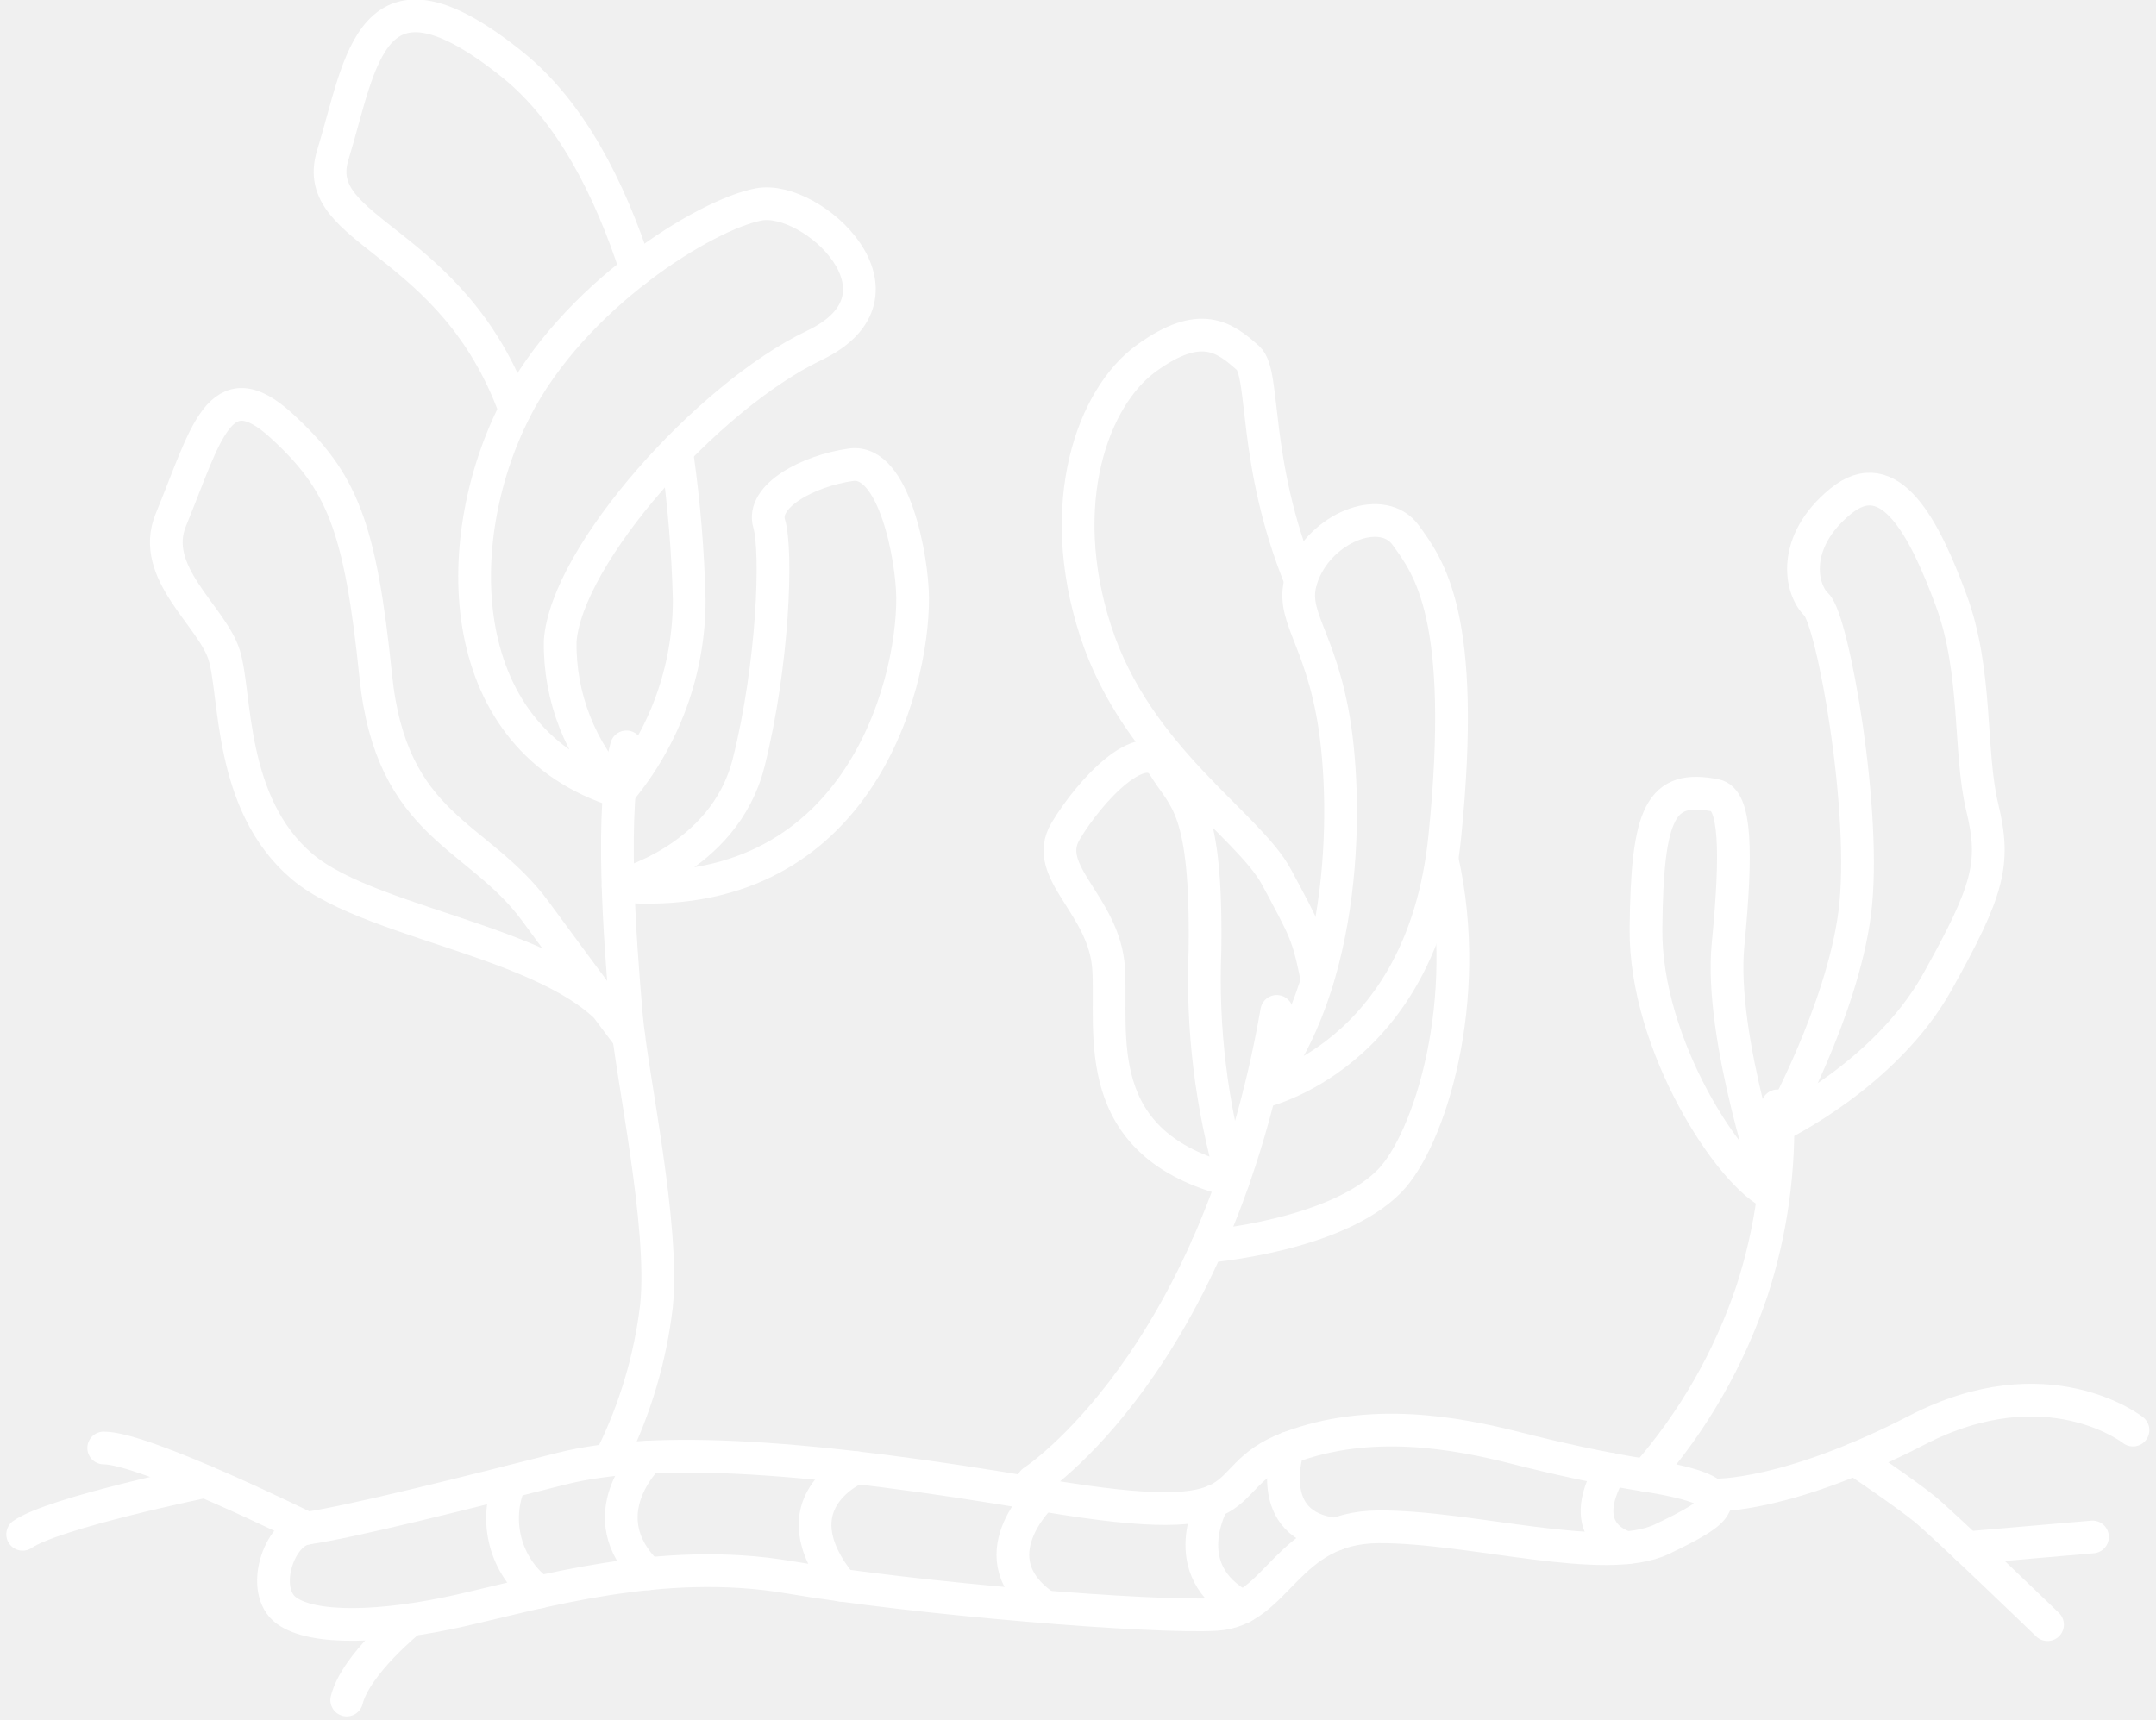
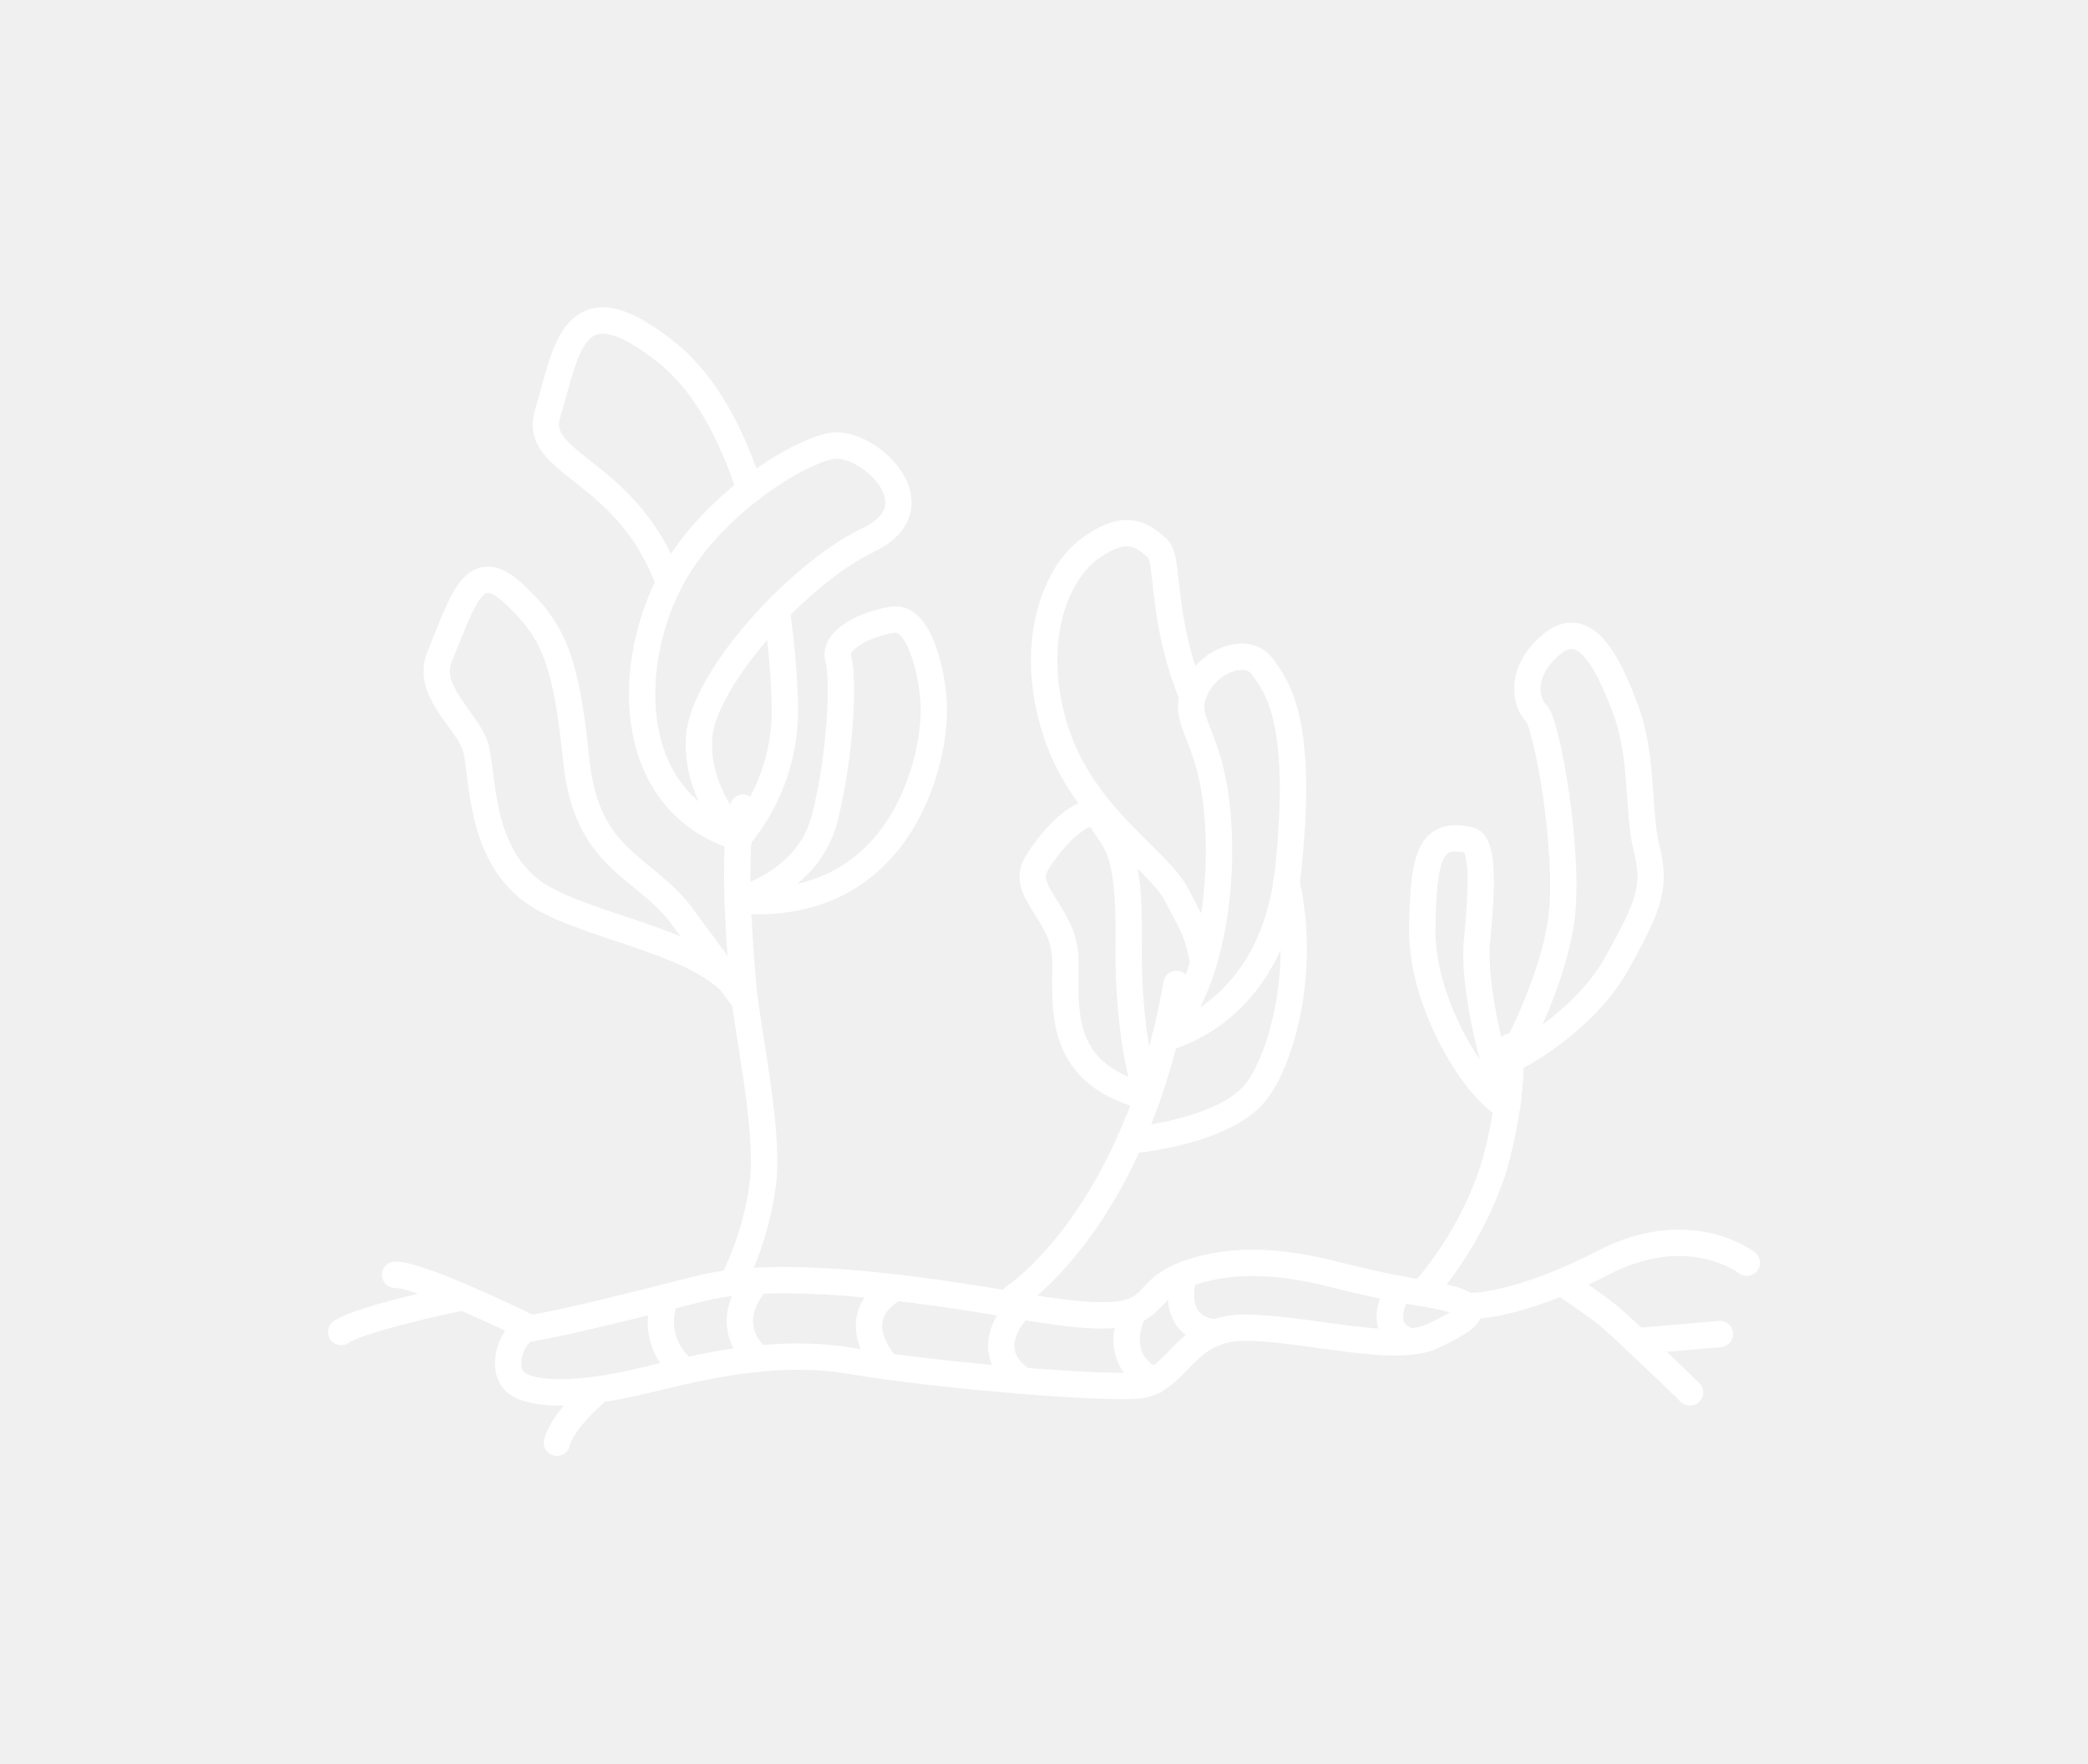
- <svg xmlns="http://www.w3.org/2000/svg" width="98.847" height="78.873" viewBox="0 0 98.847 78.873">
+ <svg xmlns="http://www.w3.org/2000/svg" viewBox="0 0 180 152">
  <defs>
-     <style>
-             .prefix__cls-1{fill:none;stroke:#fff;stroke-linecap:round;stroke-linejoin:round;stroke-width:1.5px}
-         </style>
+     <style>.cls-1,.cls-2{fill:none;}.cls-2{stroke:#fff;stroke-linecap:round;stroke-linejoin:round;stroke-width:2.27px;}</style>
  </defs>
-   <g id="prefix__seagrass" transform="translate(-952.893 -801.658)">
-     <path id="prefix__패스_847" d="M987.339 843.014c-.752 2.755-.308 8.8 0 12.338.239 2.748 1.753 9.583 1.378 13.3a21.148 21.148 0 01-2.029 6.858" class="prefix__cls-1" data-name="패스 847" transform="translate(-5.726 -7.103)" />
-     <path id="prefix__패스_848" d="M985.681 839.787a9.74 9.74 0 01-2.716-6.9c.281-3.953 6.764-11.23 11.649-13.565s-.094-6.918-2.537-6.468-8.531 4.215-11.179 9.432c-3.098 6.106-2.834 15.152 4.783 17.501z" class="prefix__cls-1" data-name="패스 848" transform="translate(-4.389 -1.823)" />
-     <path id="prefix__패스_849" d="M987.014 846.651s4.86-1.169 5.987-5.661 1.315-9.7.939-10.96 1.785-2.426 3.758-2.7 2.809 4.3 2.819 6.109c.021 4.137-2.581 14.113-13.503 13.212z" class="prefix__cls-1" data-name="패스 849" transform="translate(-5.783 -4.359)" />
-     <path id="prefix__패스_850" d="M983.119 853s-1.647-2.173-4.277-5.766-6.612-3.811-7.328-10.8c-.709-6.921-1.56-8.95-4.321-11.478-2.853-2.612-3.462.409-5.072 4.312-1 2.426 1.879 4.4 2.443 6.2s.187 6.827 3.57 9.7 12.875 3.532 14.985 7.832z" class="prefix__cls-1" data-name="패스 850" transform="translate(-1.394 -3.774)" />
-     <path id="prefix__패스_851" d="M985.048 814.044c-1.223-3.778-3.024-7.28-5.649-9.4-6.576-5.3-6.945-.167-8.266 4.132-1.1 3.584 5.479 3.76 8.36 11.678" class="prefix__cls-1" data-name="패스 851" transform="translate(-2.985)" />
-     <path id="prefix__패스_852" d="M987.088 842.239a13.689 13.689 0 003.2-8.79 57.758 57.758 0 00-.545-6.606" class="prefix__cls-1" data-name="패스 852" transform="translate(-5.796 -4.275)" />
-     <path id="prefix__패스_853" d="M1010.062 879.273s8.361-5.39 11.179-21.561" class="prefix__cls-1" data-name="패스 853" transform="translate(-9.813 -9.672)" />
-     <path id="prefix__패스_854" d="M1022.658 856.655s7.455-1.557 8.488-11.708-.751-12.4-1.785-13.836-3.664-.449-4.6 1.527.469 2.631 1.221 6.526.776 12.581-3.324 17.491z" class="prefix__cls-1" data-name="패스 854" transform="translate(-12.015 -4.902)" />
-     <path id="prefix__패스_855" d="M1019.5 863.011a33.24 33.24 0 01-1.286-10.561c.094-6.647-.939-6.917-1.879-8.445s-3.382 1.078-4.51 2.965 1.786 3.363 1.973 6.308-.998 8.077 5.702 9.733z" class="prefix__cls-1" data-name="패스 855" transform="translate(-10.077 -7.195)" />
-     <path id="prefix__패스_856" d="M1030.793 883.062c-2.111-.335-4.146-.793-5.973-1.258-2.71-.689-6.67-1.437-10.427 0s-.752 3.953-11.273 2.156-17.755-2.3-22.076-1.2-9.659 2.444-11.649 2.723c-1.3.182-2.161 2.875-.94 3.773s4.415.808 7.985 0 9.232-2.516 15.044-1.527 16.8 1.886 19.621 1.706 3.194-3.99 7.422-4.016 10.373 1.822 13 .564 4.112-2.151-.734-2.921z" class="prefix__cls-1" data-name="패스 856" transform="translate(-2.435 -13.741)" />
-     <path id="prefix__패스_857" d="M1042.783 886.761s-2.528-.558-.737-3.6" class="prefix__cls-1" data-name="패스 857" transform="translate(-15.293 -14.122)" />
-     <path id="prefix__패스_858" d="M1024.2 881.978s-1.236 3.6 2.192 3.959" class="prefix__cls-1" data-name="패스 858" transform="translate(-12.248 -13.915)" />
-     <path id="prefix__패스_859" d="M1019.976 884.946s-1.842 3.15 1.354 4.843" class="prefix__cls-1" data-name="패스 859" transform="translate(-11.454 -14.434)" />
-     <path id="prefix__패스_860" d="M1010.3 884.591s-3.14 2.916.154 5.136" class="prefix__cls-1" data-name="패스 860" transform="translate(-9.619 -14.372)" />
-     <path id="prefix__패스_861" d="M999.864 883.076s-3.783 1.588-.688 5.392" class="prefix__cls-1" data-name="패스 861" transform="translate(-7.697 -14.107)" />
-     <path id="prefix__패스_862" d="M988.427 882.485s-2.782 2.666 0 5.354" class="prefix__cls-1" data-name="패스 862" transform="translate(-5.814 -14.004)" />
-     <path id="prefix__패스_863" d="M980.942 883.86a4.22 4.22 0 001.344 5.054" class="prefix__cls-1" data-name="패스 863" transform="translate(-4.661 -14.244)" />
-     <path id="prefix__패스_864" d="M1047.979 883.669s3.265.116 9.248-2.976 9.9 0 9.9 0" class="prefix__cls-1" data-name="패스 864" transform="translate(-16.442 -13.45)" />
-     <path id="prefix__패스_865" d="M1055.726 882.6s2.272 1.53 3.182 2.267 5.656 5.321 5.656 5.321" class="prefix__cls-1" data-name="패스 865" transform="translate(-17.797 -14.023)" />
-     <path id="prefix__선_61" d="M0 0.496L5.75 0" class="prefix__cls-1" data-name="선 61" transform="translate(1043.079 872.143)" />
-     <path id="prefix__패스_866" d="M967.745 885.662s-7.453-3.689-9.31-3.684" class="prefix__cls-1" data-name="패스 866" transform="translate(-.787 -13.915)" />
-     <path id="prefix__패스_867" d="M962.3 883.841s-6.924 1.423-8.368 2.422" class="prefix__cls-1" data-name="패스 867" transform="translate(0 -14.241)" />
-     <path id="prefix__패스_868" d="M974.859 891.53s-2.51 2.027-2.923 3.677" class="prefix__cls-1" data-name="패스 868" transform="translate(-3.147 -15.585)" />
-     <path id="prefix__패스_869" d="M1044.126 879.911a24.866 24.866 0 004.863-8.474 24.406 24.406 0 001.169-8.474" class="prefix__cls-1" data-name="패스 869" transform="translate(-15.769 -10.59)" />
-     <path id="prefix__패스_870" d="M1049.948 863.987s-2.472-7.19-2.06-11.444.365-6.671-.583-6.857c-2.511-.492-3.125.75-3.179 6.111s3.896 11.365 5.822 12.19z" class="prefix__cls-1" data-name="패스 870" transform="translate(-15.769 -7.553)" />
-     <path id="prefix__패스_871" d="M1051.476 857.883s2.922-5.226 3.507-9.764-1-13.409-1.753-14.131-1.168-2.879 1.1-4.741 3.849 1.234 5.071 4.534.809 6.939 1.427 9.5.309 3.769-2.063 8.015-7.289 6.587-7.289 6.587z" class="prefix__cls-1" data-name="패스 871" transform="translate(-17.054 -4.598)" />
-     <path id="prefix__패스_872" d="M1022.784 831.389c-2.23-5.462-1.613-9.487-2.42-10.209-1.077-.963-2.175-1.788-4.651 0s-4.236 6.664-2.339 12.514 6.987 8.835 8.307 11.307 1.428 2.584 1.855 4.716" class="prefix__cls-1" data-name="패스 872" transform="translate(-10.252 -3.101)" />
-     <path id="prefix__패스_873" d="M1019.739 867.011s5.889-.474 8.365-3c1.822-1.862 3.868-8.289 2.407-14.77" class="prefix__cls-1" data-name="패스 873" transform="translate(-11.505 -8.191)" />
+   <g id="Layer_2" data-name="Layer 2">
+     <rect class="cls-1" width="180" height="152" />
+     <path class="cls-2" d="M64.07,69.62c-.94,3.45-.38,11,0,15.45.3,3.44,2.2,12,1.73,16.66a26.48,26.48,0,0,1-2.54,8.59" />
+     <path class="cls-2" d="M63.67,72.19s-3.75-3.7-3.4-8.65,8.47-14.06,14.59-17-.12-8.66-3.18-8.1S61,43.73,57.68,50.26C53.8,57.92,54.13,69.25,63.67,72.19Z" />
+     <path class="cls-2" d="M63.6,77.61s6.08-1.46,7.5-7.09,1.64-12.15,1.17-13.73,2.24-3,4.71-3.37,3.52,5.39,3.53,7.65C80.54,66.24,77.28,78.74,63.6,77.61Z" />
+     <path class="cls-2" d="M64.22,86.29s-2.07-2.72-5.36-7.22-8.28-4.77-9.18-13.53-2-11.21-5.41-14.38-4.34.52-6.36,5.41c-1.25,3,2.36,5.51,3.06,7.76s.24,8.55,4.47,12.15S61.57,80.91,64.22,86.29Z" />
+     <path class="cls-2" d="M64.64,42.23c-1.53-4.73-3.79-9.12-7.08-11.77-8.23-6.64-8.7-.21-10.35,5.18-1.38,4.49,6.86,4.71,10.47,14.62" />
+     <path class="cls-2" d="M63.67,72.19a17.12,17.12,0,0,0,4-11A71.8,71.8,0,0,0,67,52.91" />
+     <path class="cls-2" d="M87.42,111.82s10.47-6.76,14-27" />
+     <path class="cls-2" d="M100.44,89.46s9.33-1.95,10.63-14.66-.94-15.53-2.24-17.33-4.59-.57-5.76,1.91.59,3.3,1.53,8.17S105.57,83.31,100.44,89.46Z" />
+     <path class="cls-2" d="M98.91,94.55s-1.73-4.9-1.61-13.23S96.12,72.66,95,70.74s-4.24,1.35-5.65,3.72,2.24,4.21,2.47,7.9S90.52,92.48,98.91,94.55Z" />
+     <path class="cls-2" d="M122.62,111.47c-2.64-.42-5.19-1-7.48-1.58-3.39-.86-8.35-1.8-13.06,0s-.94,5-14.12,2.7-22.24-2.88-27.65-1.5-12.1,3.06-14.59,3.41c-1.63.23-2.71,3.6-1.18,4.73s5.53,1,10,0,11.57-3.15,18.85-1.91,21,2.36,24.57,2.13,4-5,9.3-5,13,2.29,16.29.71S128.69,112.43,122.62,111.47Z" />
+     <path class="cls-2" d="M121.54,115.62s-3.17-.7-.92-4.51" />
+     <path class="cls-2" d="M102.08,109.89s-1.55,4.51,2.75,5" />
+     <path class="cls-2" d="M97.78,113s-2.31,3.94,1.7,6.06" />
+     <path class="cls-2" d="M88,112.59s-3.93,3.65.2,6.43" />
+     <path class="cls-2" d="M77.29,111s-4.73,2-.86,6.76" />
+     <path class="cls-2" d="M65.33,110.41s-3.49,3.34,0,6.71" />
+     <path class="cls-2" d="M57.4,111.83a5.3,5.3,0,0,0,1.68,6.34" />
+     <path class="cls-2" d="M126.61,112.59s4.09.15,11.58-3.73,12.4,0,12.4,0" />
+     <path class="cls-2" d="M134.61,110.53s2.85,1.91,4,2.84,7.08,6.66,7.08,6.66" />
+     <line class="cls-2" x1="141.06" y1="115.62" x2="148.27" y2="115" />
+     <path class="cls-2" d="M45.72,114.5s-9.34-4.62-11.66-4.61" />
+     <path class="cls-2" d="M39.89,111.82s-8.67,1.78-10.48,3" />
+     <path class="cls-2" d="M51.67,119.76s-3.14,2.54-3.66,4.61" />
+     <path class="cls-2" d="M122.62,111.47a31.29,31.29,0,0,0,6.1-10.62c1.89-6.54,1.46-10.61,1.46-10.61" />
+     <path class="cls-2" d="M129.92,95.33s-3.1-9-2.58-14.34.45-8.36-.73-8.59c-3.15-.61-3.92.94-4,7.66S127.5,94.29,129.92,95.33Z" />
+     <path class="cls-2" d="M130.22,91.38s3.66-6.55,4.39-12.23-1.25-16.8-2.19-17.7-1.47-3.61,1.38-5.94,4.82,1.55,6.35,5.68,1,8.69,1.79,11.91.38,4.72-2.59,10S130.22,91.38,130.22,91.38Z" />
+     <path class="cls-2" d="M102.8,60.07c-2.79-6.84-2-11.88-3-12.79-1.35-1.2-2.72-2.24-5.83,0S88.64,55.63,91,63,99.77,74,101.42,77.12s1.79,3.24,2.32,5.91" />
+     <path class="cls-2" d="M97.42,98.31s7.38-.59,10.48-3.76c2.28-2.33,4.84-10.38,3-18.5" />
  </g>
</svg>
